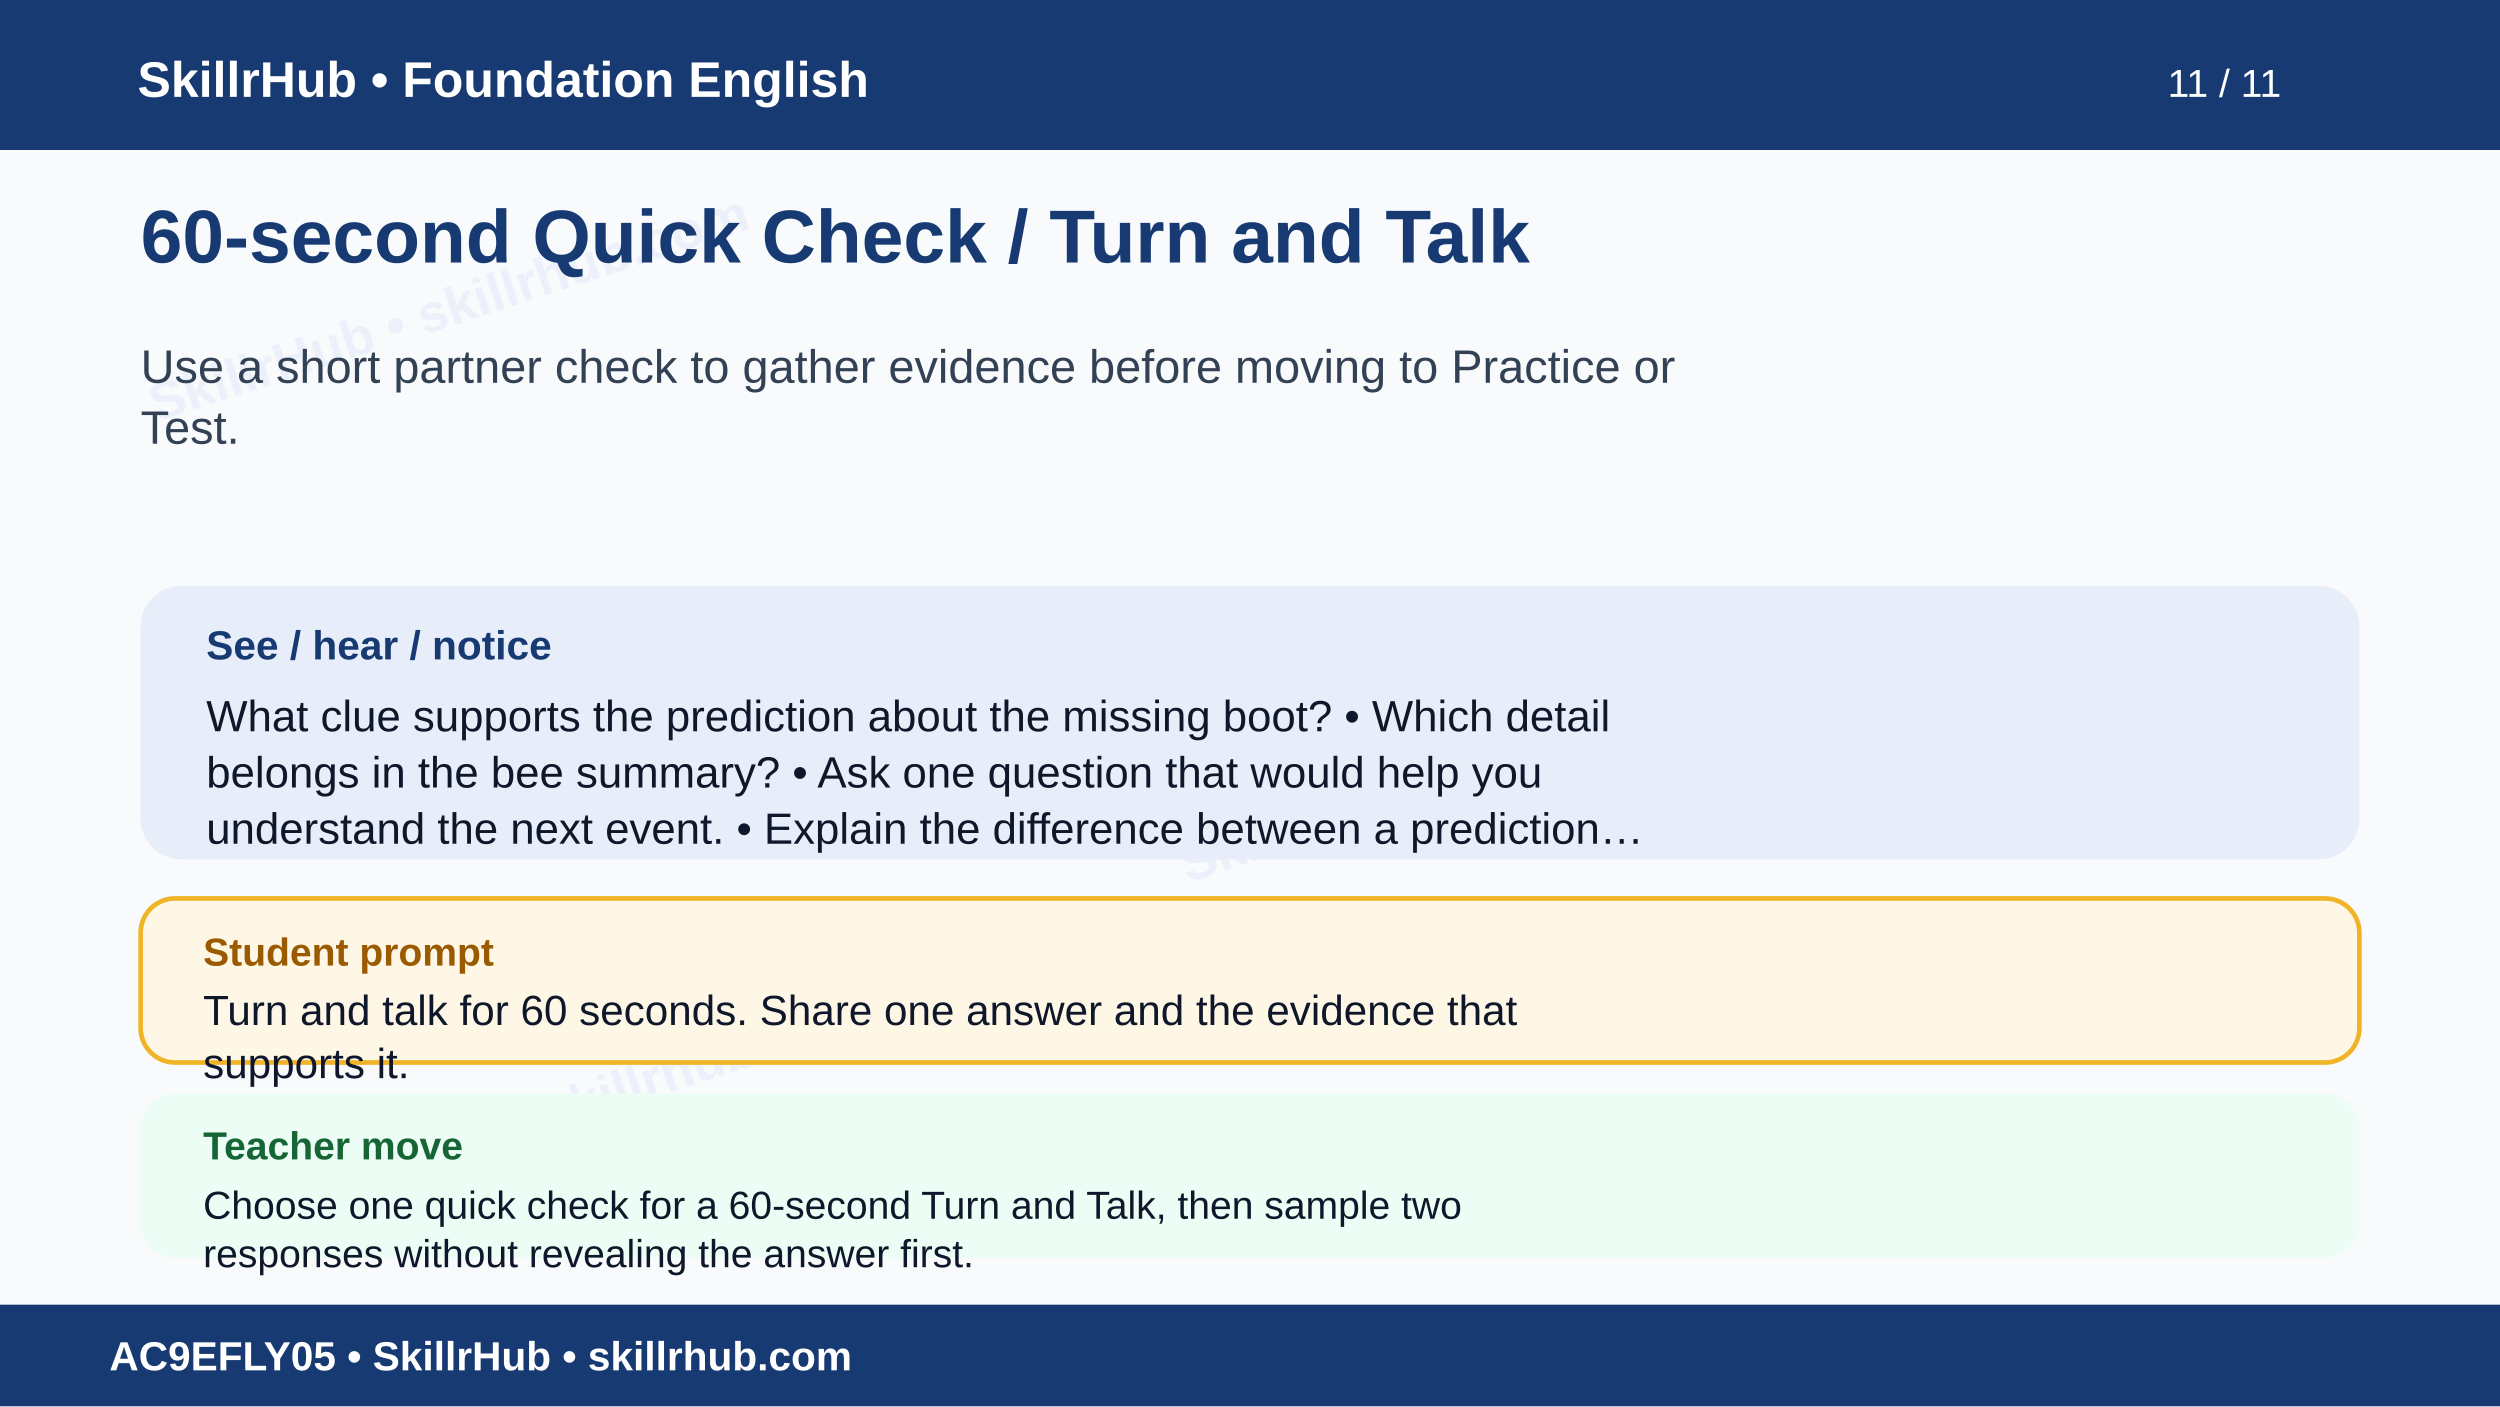
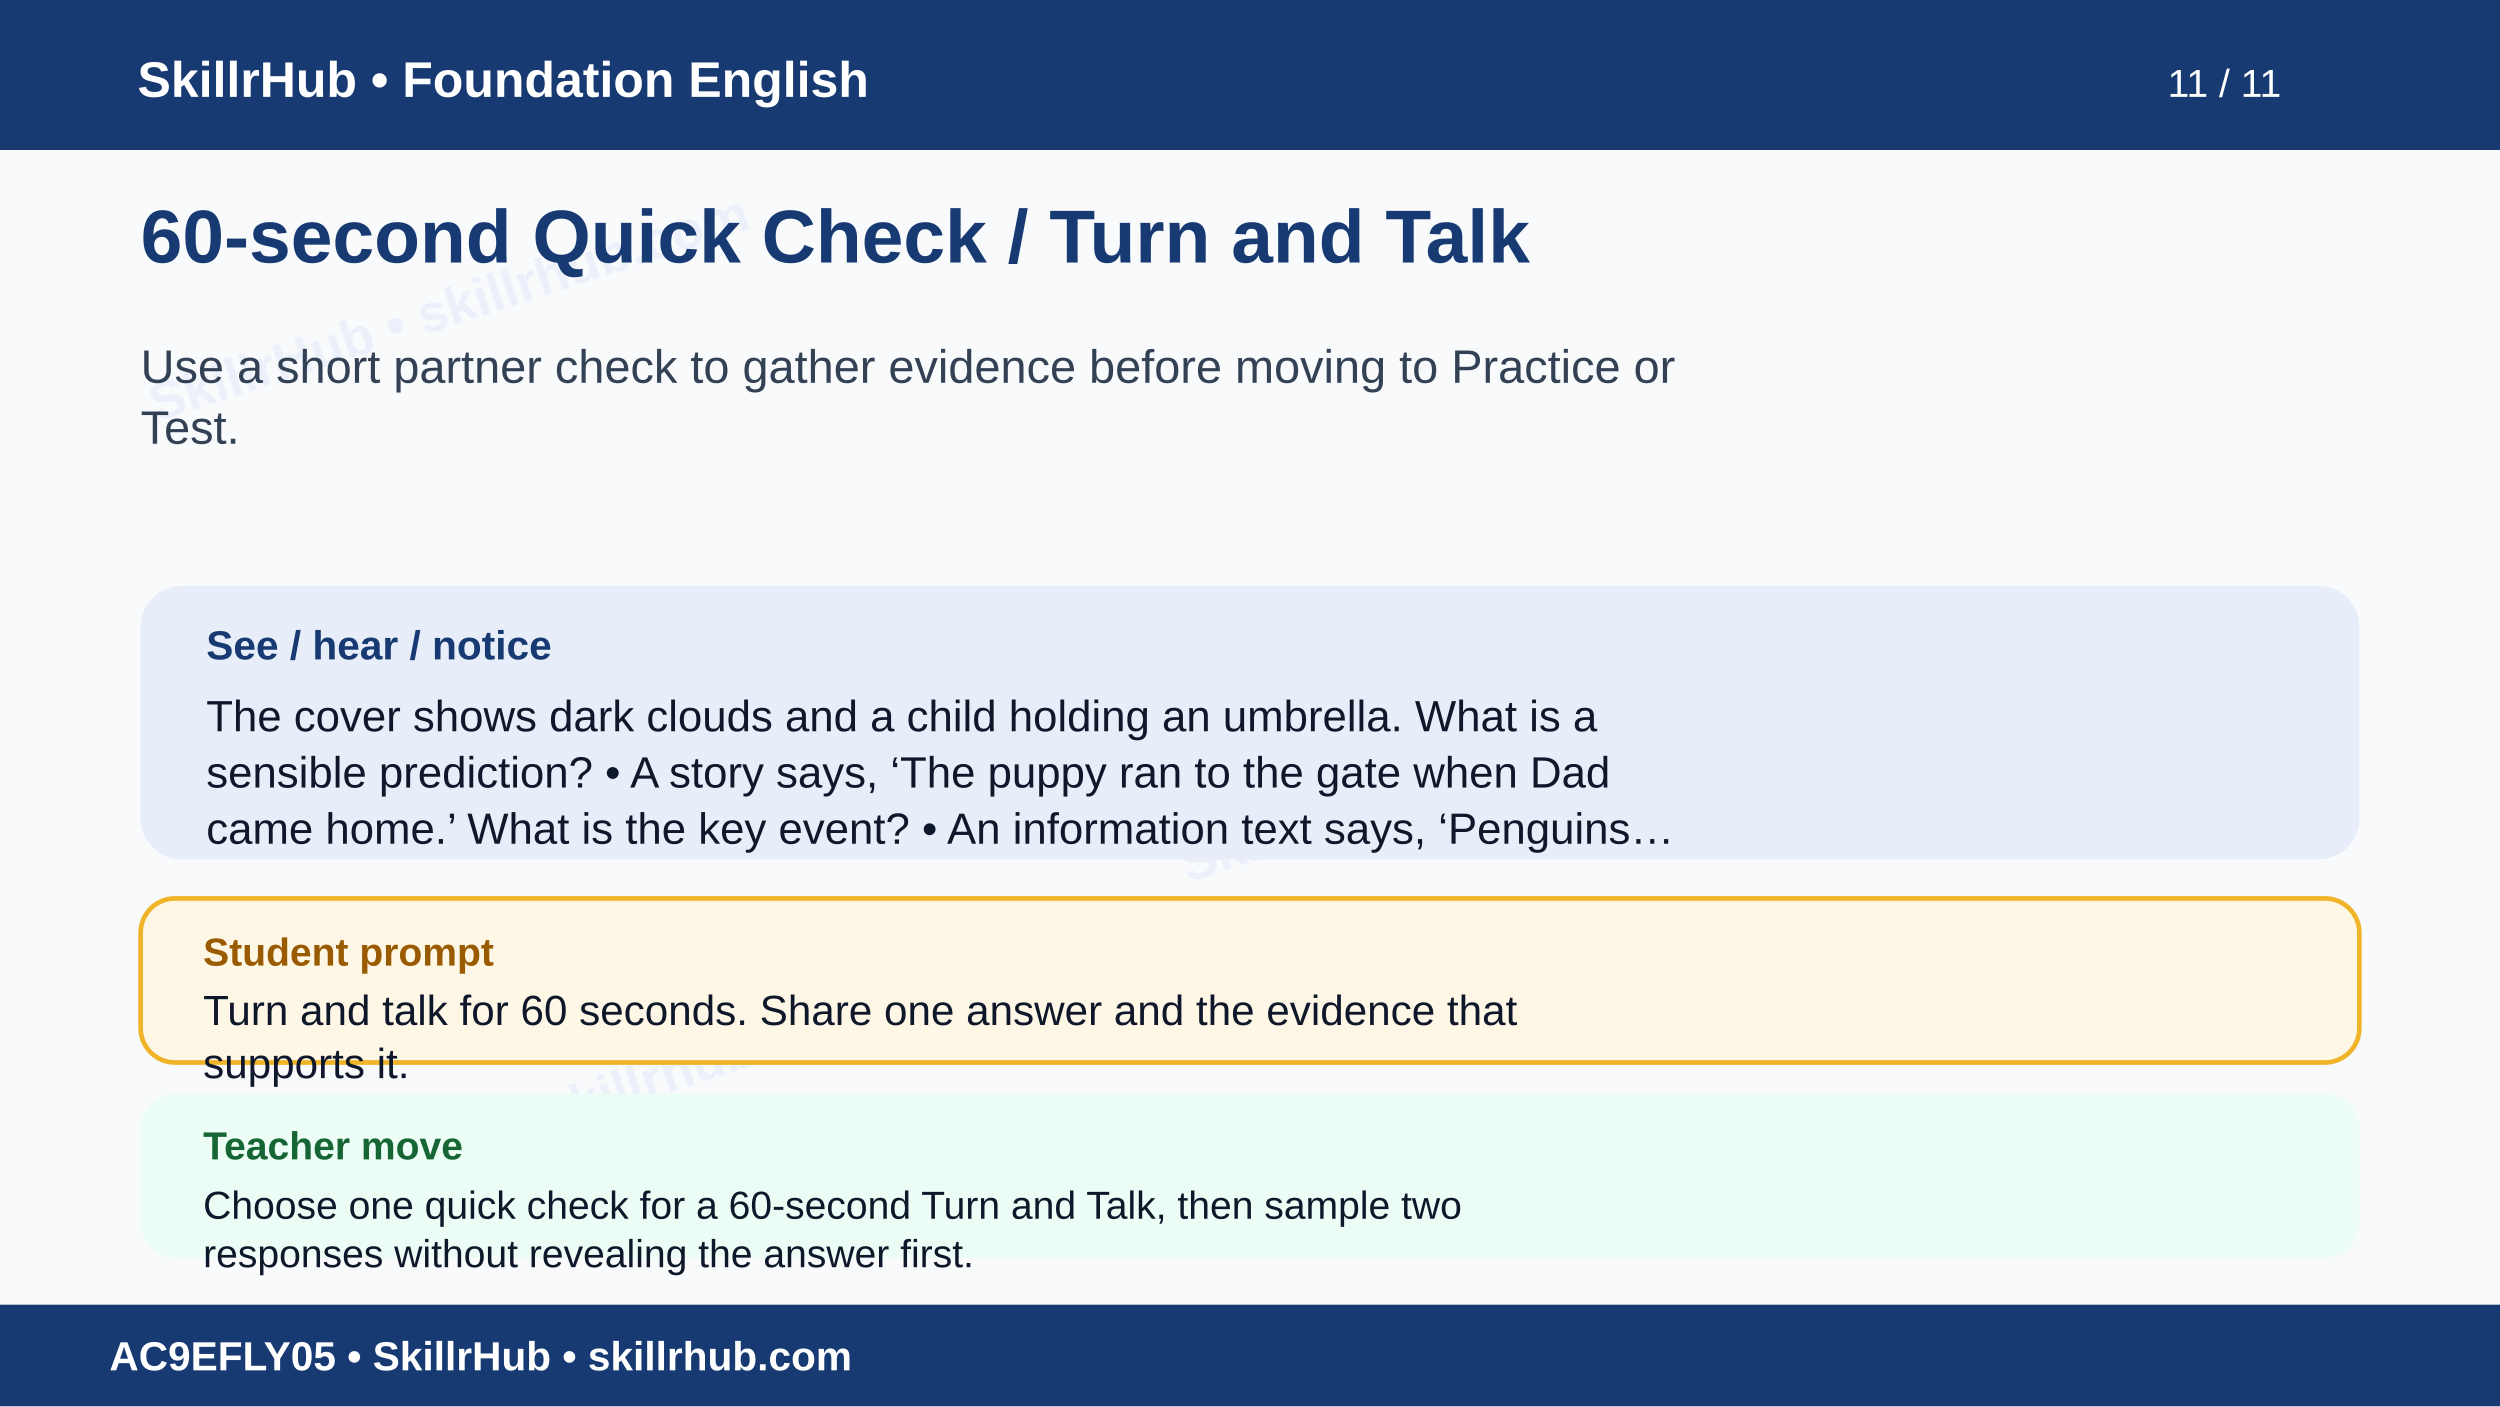
<svg xmlns="http://www.w3.org/2000/svg" width="1600" height="900" viewBox="0 0 1600 900" role="img" aria-labelledby="t d">
  <rect width="1600" height="900" fill="#f8fafc" />
  <g opacity=".055" fill="#1d4ed8" font-family="Arial" font-size="34" font-weight="700">
    <text x="100" y="270" transform="rotate(-18 100 270)">SkillrHub • skillrhub.com</text>
    <text x="760" y="565" transform="rotate(-18 760 565)">SkillrHub • skillrhub.com</text>
    <text x="180" y="780" transform="rotate(-18 180 780)">SkillrHub • skillrhub.com</text>
  </g>
  <rect width="1600" height="96" fill="#173a72" />
  <text x="88" y="62" fill="#fff" font-family="Arial" font-size="32" font-weight="700">SkillrHub • Foundation English</text>
  <text x="1460" y="62" text-anchor="end" fill="#fff" font-family="Arial" font-size="25">11 / 11</text>
  <text x="90" y="168" fill="#173a72" font-family="Arial,Helvetica,sans-serif" font-size="48" font-weight="700">60-second Quick Check / Turn and Talk</text>
  <text x="90" y="245" fill="#334155" font-family="Arial,Helvetica,sans-serif" font-size="30" font-weight="400">Use a short partner check to gather evidence before moving to Practice or</text>
  <text x="90" y="284" fill="#334155" font-family="Arial,Helvetica,sans-serif" font-size="30" font-weight="400">Test.</text>
  <rect x="90" y="375" width="1420" height="175" rx="26" fill="#e8eef9" />
  <text x="132" y="422" fill="#173a72" font-family="Arial" font-size="26" font-weight="700">See / hear / notice</text>
-   <text x="132" y="468" fill="#0f172a" font-family="Arial,Helvetica,sans-serif" font-size="28" font-weight="400">What clue supports the prediction about the missing boot? • Which detail</text>
-   <text x="132" y="504" fill="#0f172a" font-family="Arial,Helvetica,sans-serif" font-size="28" font-weight="400">belongs in the bee summary? • Ask one question that would help you</text>
-   <text x="132" y="540" fill="#0f172a" font-family="Arial,Helvetica,sans-serif" font-size="28" font-weight="400">understand the next event. • Explain the difference between a prediction…</text>
+   <text x="132" y="468" fill="#0f172a" font-family="Arial,Helvetica,sans-serif" font-size="28" font-weight="400">The cover shows dark clouds and a child holding an umbrella. What is a</text>
+   <text x="132" y="504" fill="#0f172a" font-family="Arial,Helvetica,sans-serif" font-size="28" font-weight="400">sensible prediction? • A story says, ‘The puppy ran to the gate when Dad</text>
+   <text x="132" y="540" fill="#0f172a" font-family="Arial,Helvetica,sans-serif" font-size="28" font-weight="400">came home.’ What is the key event? • An information text says, ‘Penguins…</text>
  <rect x="90" y="575" width="1420" height="105" rx="22" fill="#fff7e6" stroke="#f0b429" stroke-width="3" />
  <text x="130" y="618" fill="#9a5b00" font-family="Arial" font-size="25" font-weight="700">Student prompt</text>
  <text x="130" y="656" fill="#0f172a" font-family="Arial,Helvetica,sans-serif" font-size="27" font-weight="400">Turn and talk for 60 seconds. Share one answer and the evidence that</text>
  <text x="130" y="690" fill="#0f172a" font-family="Arial,Helvetica,sans-serif" font-size="27" font-weight="400">supports it.</text>
  <rect x="90" y="700" width="1420" height="105" rx="22" fill="#ecfdf5" />
  <text x="130" y="742" fill="#166534" font-family="Arial" font-size="25" font-weight="700">Teacher move</text>
  <text x="130" y="780" fill="#0f172a" font-family="Arial,Helvetica,sans-serif" font-size="25" font-weight="400">Choose one quick check for a 60-second Turn and Talk, then sample two</text>
  <text x="130" y="811" fill="#0f172a" font-family="Arial,Helvetica,sans-serif" font-size="25" font-weight="400">responses without revealing the answer first.</text>
  <rect y="835" width="1600" height="65" fill="#173a72" />
  <text x="70" y="877" fill="#fff" font-family="Arial" font-size="26" font-weight="700">AC9EFLY05 • SkillrHub • skillrhub.com</text>
</svg>
